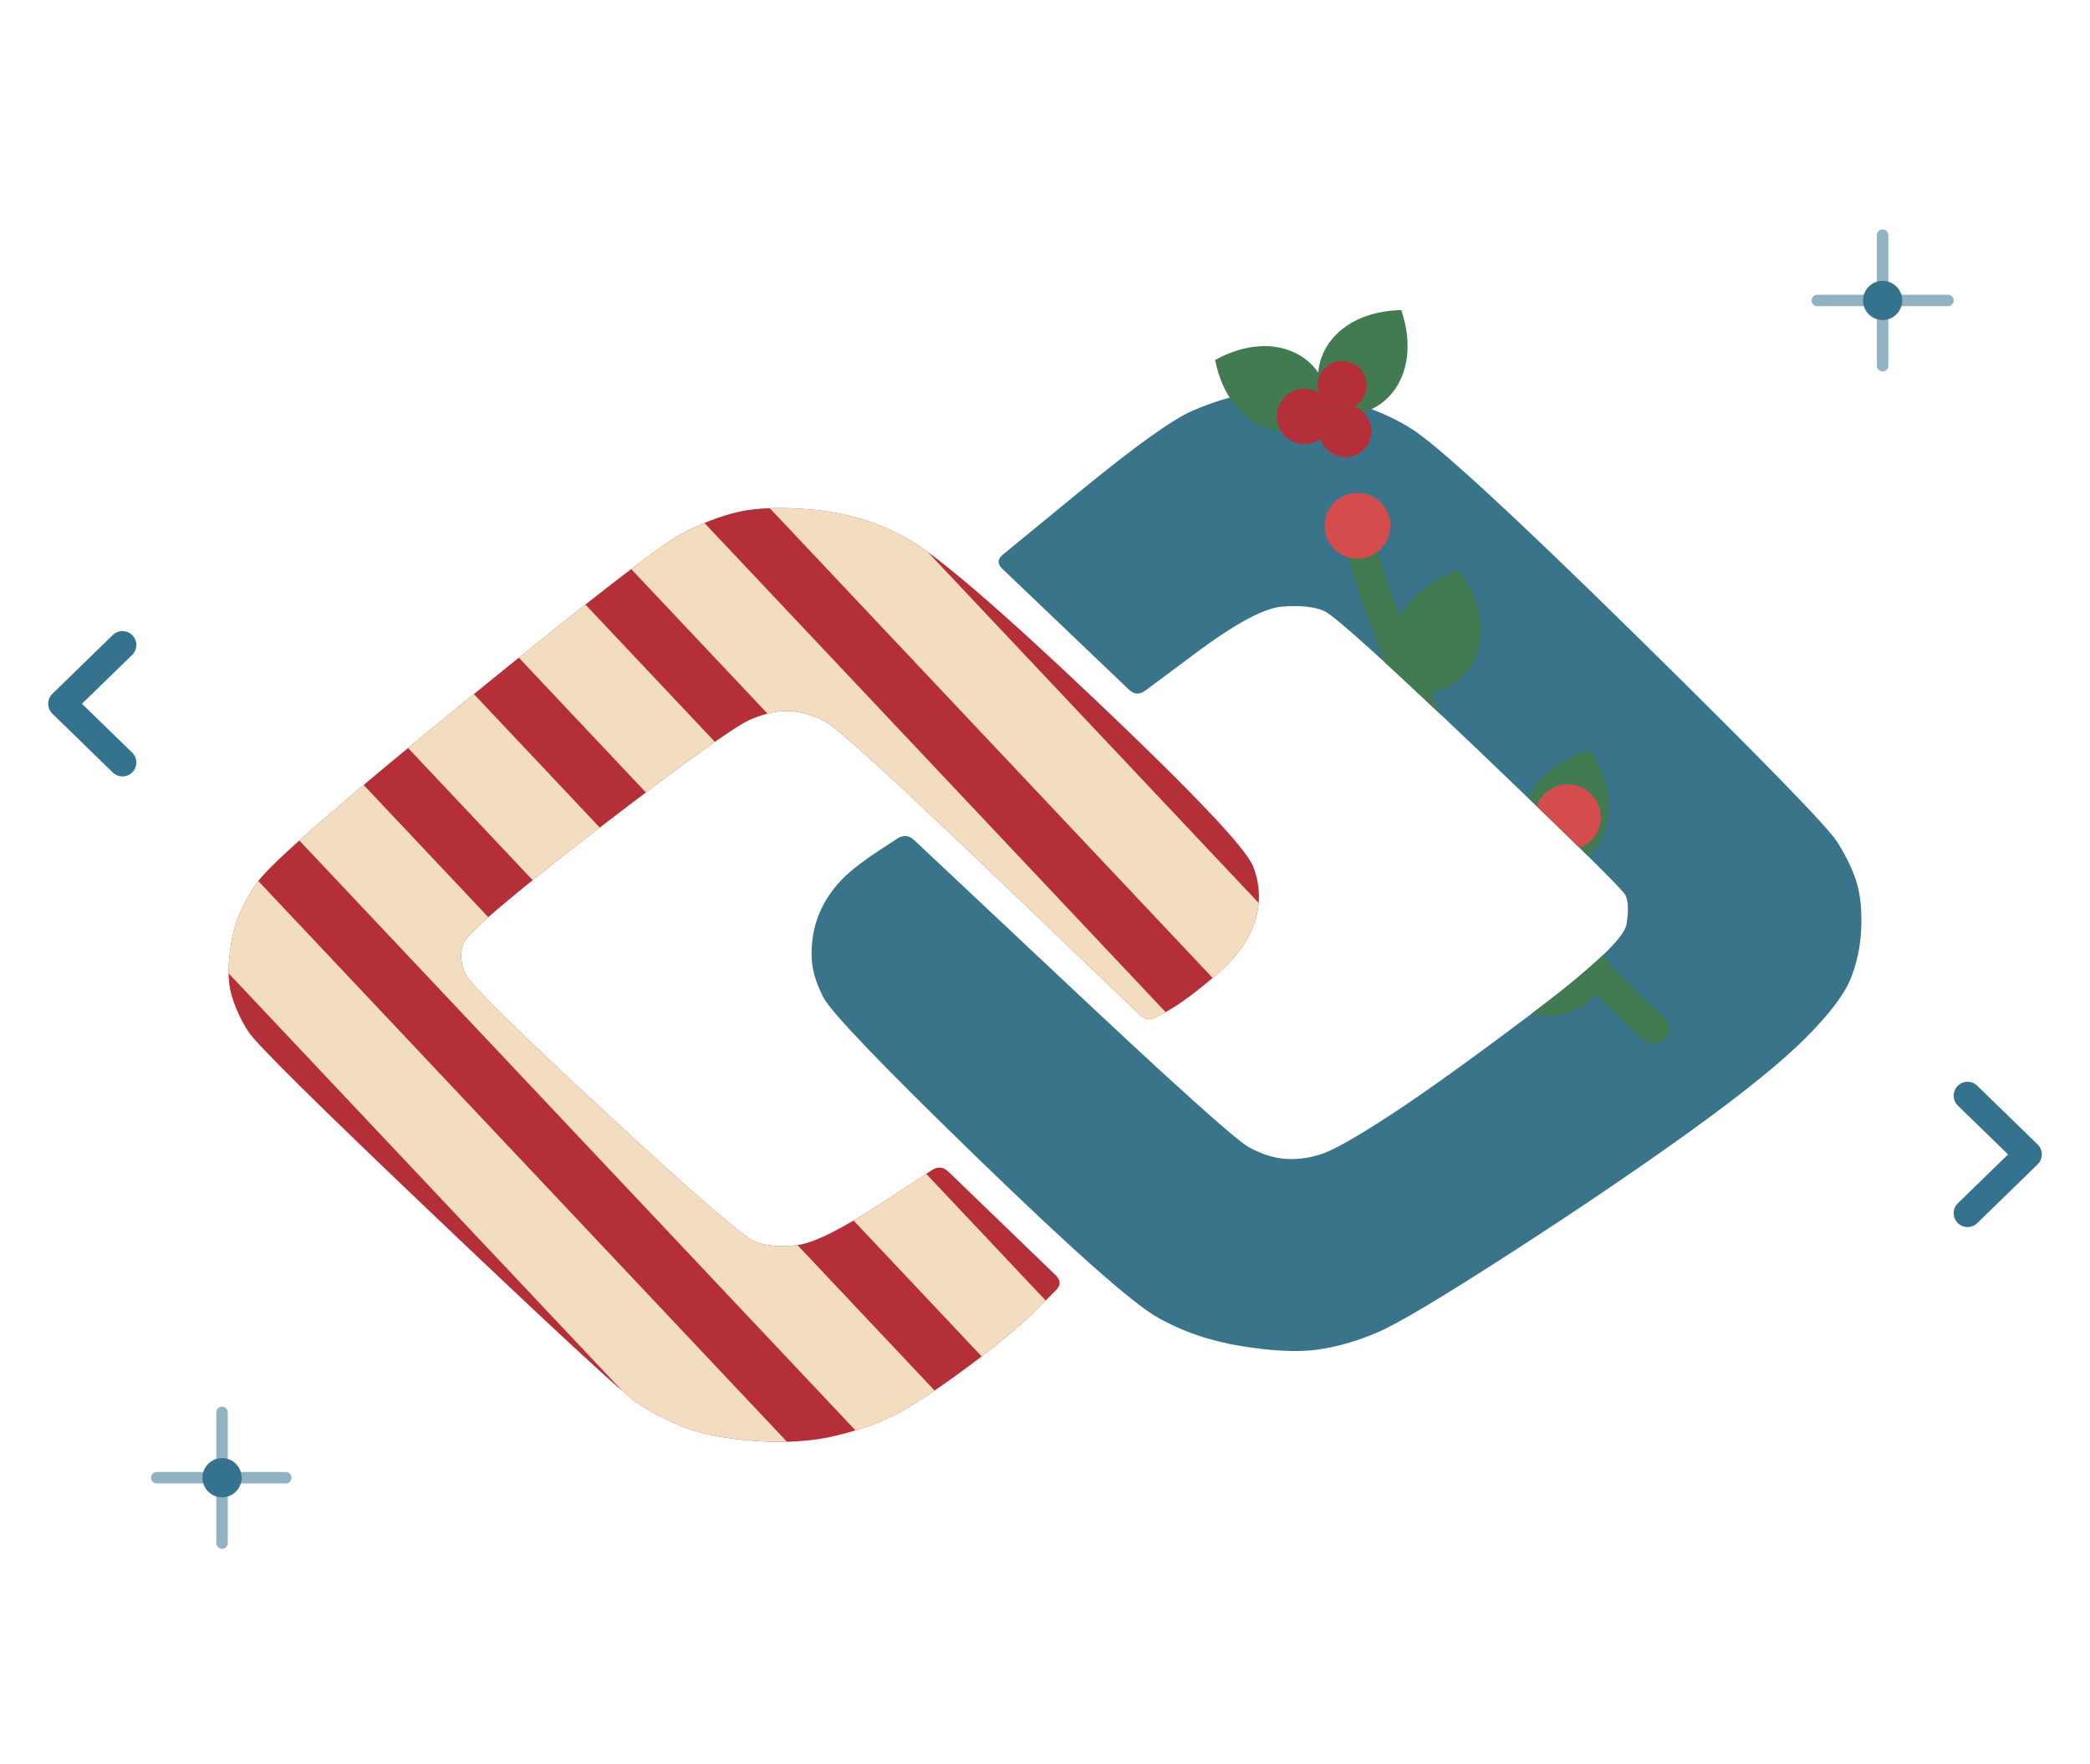
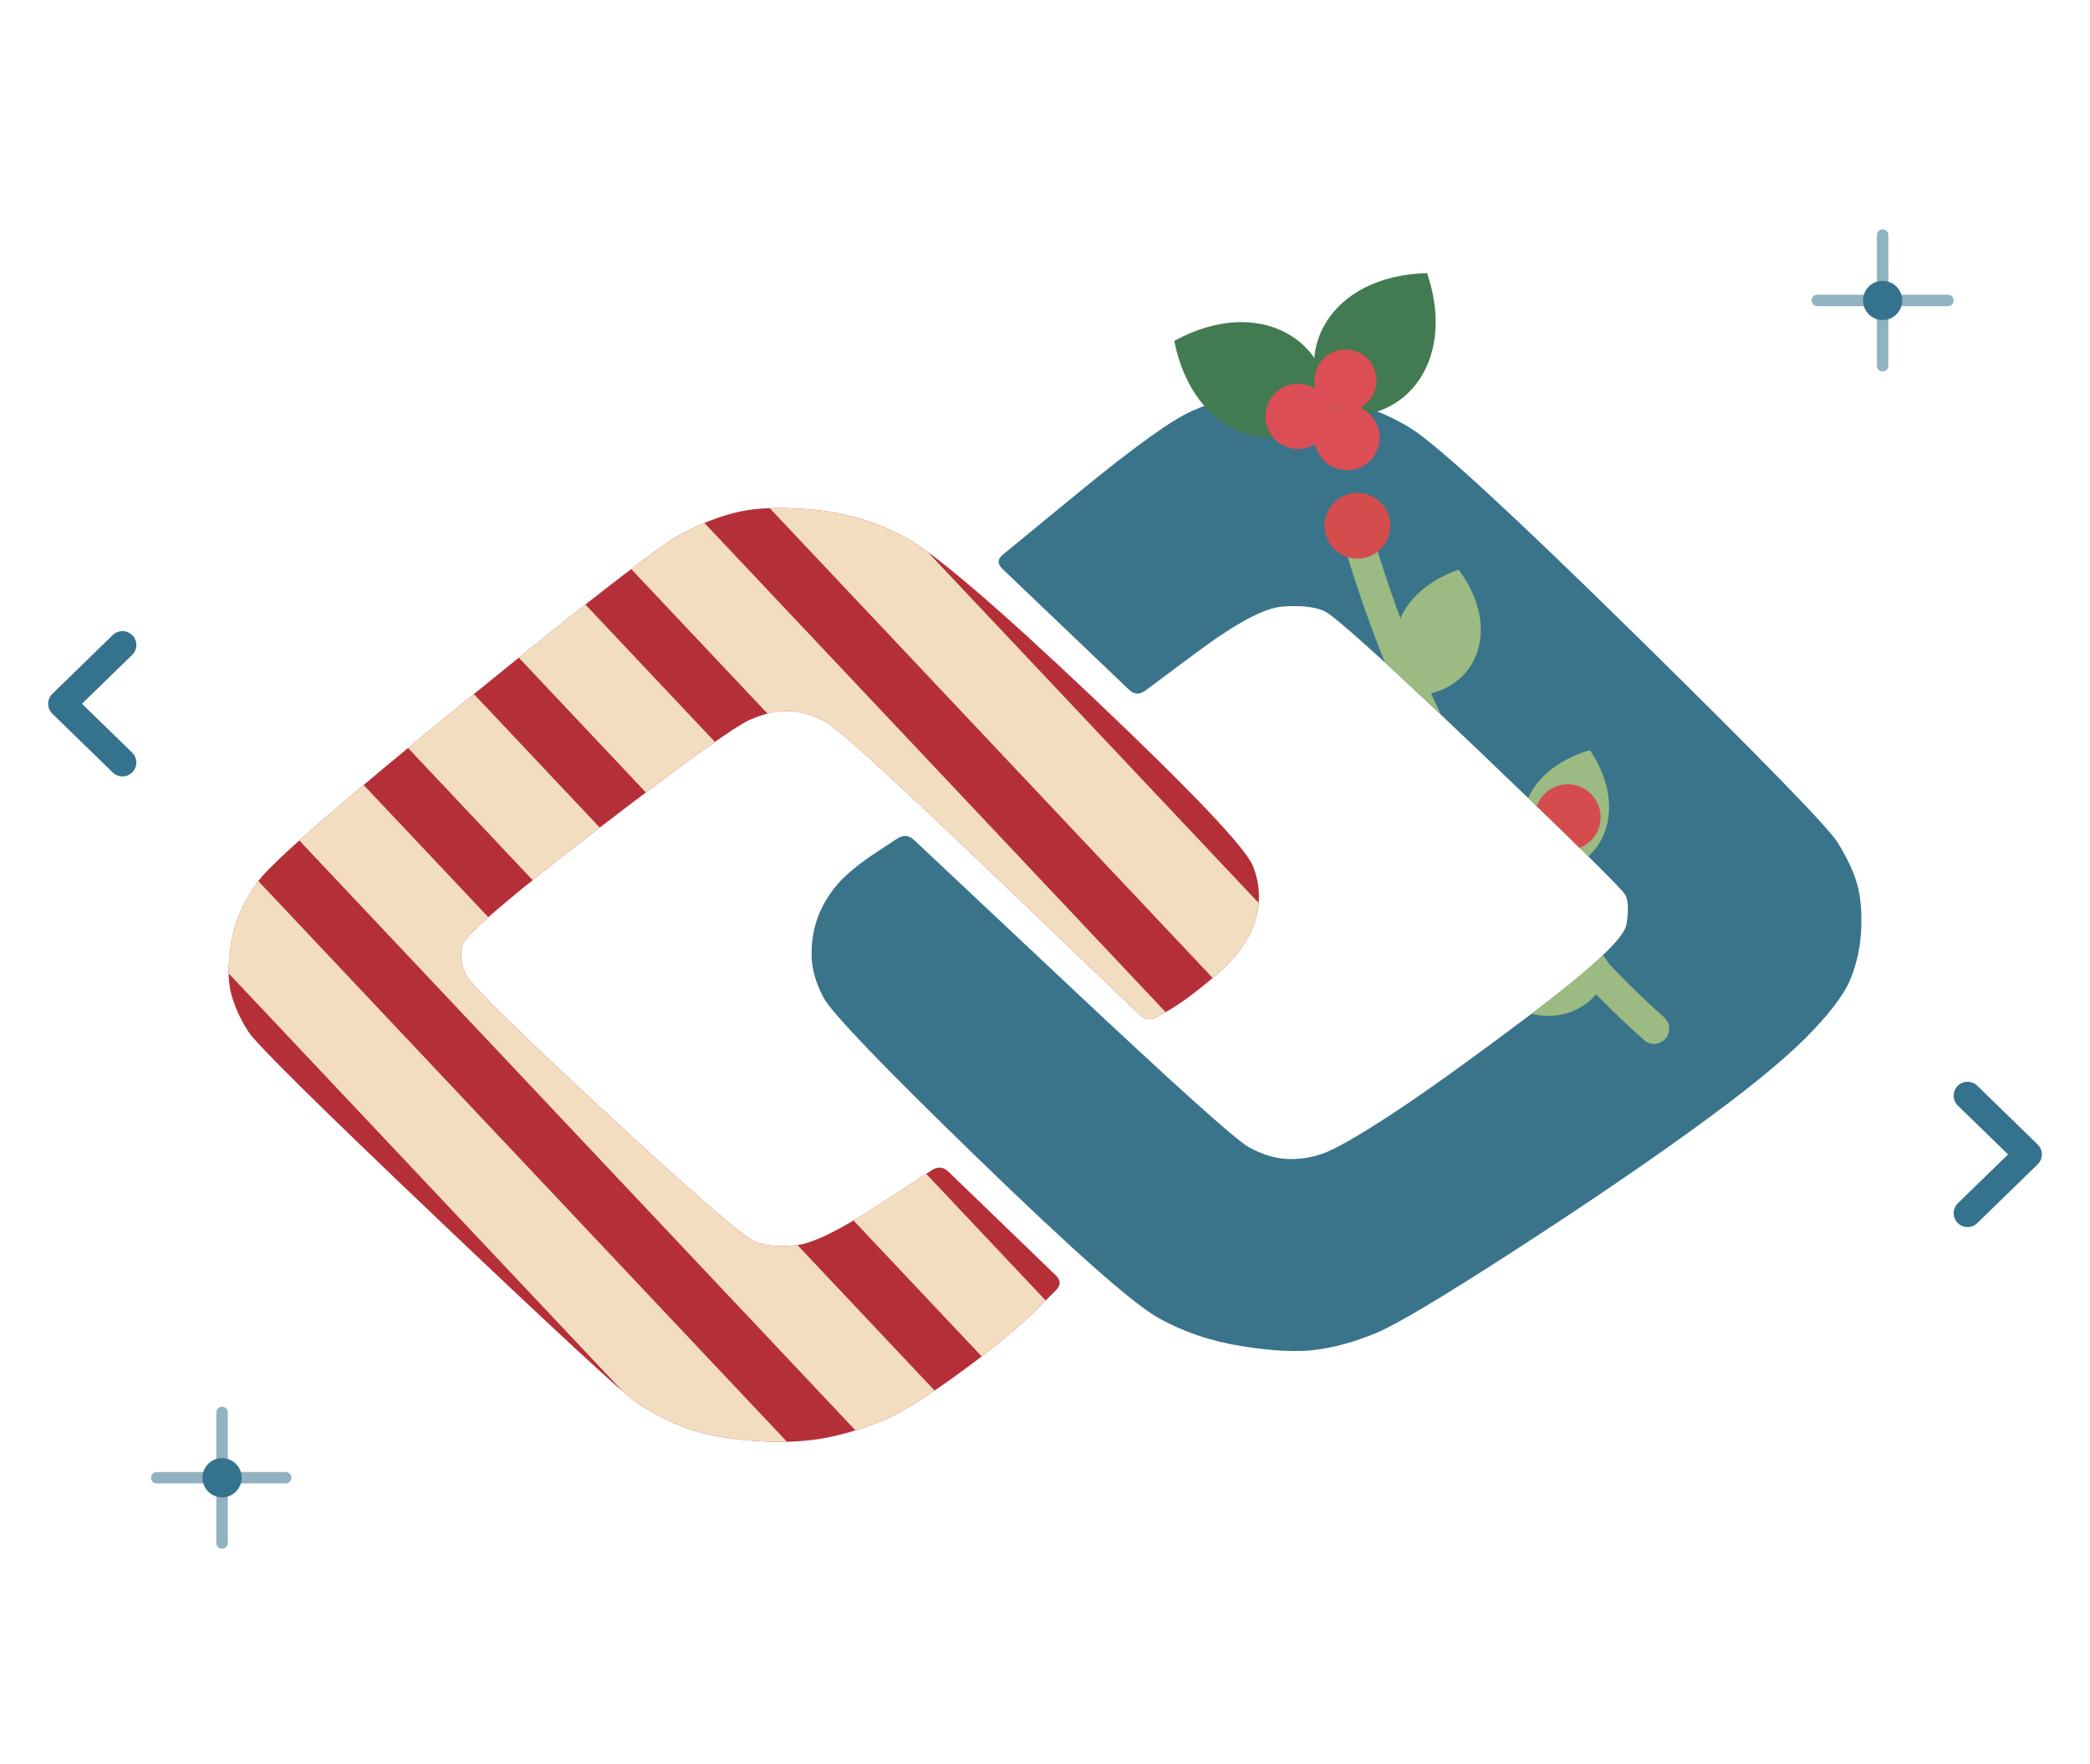
<svg xmlns="http://www.w3.org/2000/svg" width="1280" height="1080" viewBox="-140 -240 1280 1080" role="img" aria-labelledby="title desc">
  <defs>
    <clipPath id="left">
      <path d="M312.200 73.490 Q329.340 69.530 358.350 72.170 Q387.360 74.800 413.740 88.650 Q440.110 102.500 530.440 188.210 Q620.770 273.930 627.360 290.410 Q633.960 306.890 628.680 324.040 Q623.410 341.180 604.950 357.000 Q586.480 372.830 574.620 379.420 L568.510 382.810 Q562.750 386.010 557.990 381.450 L469.780 297.000 Q376.810 207.990 365.600 202.060 Q354.400 196.120 343.850 195.460 Q333.300 194.800 319.450 200.740 Q305.600 206.670 225.820 267.990 Q146.040 329.310 143.410 338.540 Q140.770 347.770 145.380 357.000 Q150.000 366.230 231.100 441.400 Q312.200 516.560 322.750 520.520 Q333.300 524.470 348.460 522.500 Q363.630 520.520 399.890 496.780 L430.640 476.660 Q436.150 473.050 440.900 477.620 L506.570 541.000 Q511.320 545.570 506.650 550.240 L495.490 561.400 Q479.670 577.220 451.980 597.660 Q424.290 618.100 409.120 626.010 Q393.960 633.930 372.200 639.200 Q350.440 644.470 322.750 642.500 Q295.060 640.520 278.570 633.930 Q262.090 627.330 249.560 618.760 Q237.030 610.190 128.240 506.670 Q19.450 403.160 12.200 391.950 Q4.950 380.740 1.650 368.870 Q-1.650 357.000 1.650 337.220 Q4.950 317.440 18.130 299.640 Q31.320 281.840 144.730 189.530 Q258.130 97.220 276.590 87.330 Q295.060 77.440 312.200 73.490 Z" />
    </clipPath>
    <clipPath id="right">
      <path d="M624.730 0.960 Q640.550 -1.680 670.220 2.940 Q699.890 7.550 723.630 22.060 Q747.360 36.560 862.090 149.310 Q976.810 262.060 985.380 275.900 Q993.960 289.750 997.250 300.960 Q1000.550 312.170 999.890 328.650 Q999.230 345.130 993.300 359.640 Q987.360 374.150 965.600 395.900 Q943.850 417.660 896.370 451.950 Q848.900 486.230 785.600 527.110 Q722.310 567.990 703.850 575.900 Q685.380 583.820 667.580 586.450 Q649.780 589.090 620.770 584.470 Q591.760 579.860 568.680 566.670 Q545.600 553.490 458.570 469.090 Q371.540 384.690 364.290 370.850 Q357.030 357.000 357.030 344.470 Q357.030 331.950 360.990 321.400 Q364.950 310.850 372.860 301.620 Q380.770 292.390 397.910 281.180 L409.540 273.580 Q415.060 269.970 419.860 274.480 L513.960 362.940 Q612.860 455.900 624.730 462.500 Q636.590 469.090 647.800 469.750 Q659.010 470.410 670.220 466.450 Q681.430 462.500 711.760 442.720 Q742.090 422.940 798.130 380.740 Q854.180 338.540 856.150 326.010 Q858.130 313.490 855.490 308.210 Q852.860 302.940 766.480 220.520 Q680.110 138.100 670.880 134.140 Q661.650 130.190 645.170 131.510 Q628.680 132.830 592.420 159.860 L561.440 182.950 Q556.150 186.890 551.380 182.340 L473.890 108.360 Q469.120 103.820 474.220 99.640 L520.550 61.620 Q571.980 19.420 590.440 11.510 Q608.900 3.600 624.730 0.960 Z" />
    </clipPath>
    <clipPath id="both">
      <path d="M312.200 73.490 Q329.340 69.530 358.350 72.170 Q387.360 74.800 413.740 88.650 Q440.110 102.500 530.440 188.210 Q620.770 273.930 627.360 290.410 Q633.960 306.890 628.680 324.040 Q623.410 341.180 604.950 357.000 Q586.480 372.830 574.620 379.420 L568.510 382.810 Q562.750 386.010 557.990 381.450 L469.780 297.000 Q376.810 207.990 365.600 202.060 Q354.400 196.120 343.850 195.460 Q333.300 194.800 319.450 200.740 Q305.600 206.670 225.820 267.990 Q146.040 329.310 143.410 338.540 Q140.770 347.770 145.380 357.000 Q150.000 366.230 231.100 441.400 Q312.200 516.560 322.750 520.520 Q333.300 524.470 348.460 522.500 Q363.630 520.520 399.890 496.780 L430.640 476.660 Q436.150 473.050 440.900 477.620 L506.570 541.000 Q511.320 545.570 506.650 550.240 L495.490 561.400 Q479.670 577.220 451.980 597.660 Q424.290 618.100 409.120 626.010 Q393.960 633.930 372.200 639.200 Q350.440 644.470 322.750 642.500 Q295.060 640.520 278.570 633.930 Q262.090 627.330 249.560 618.760 Q237.030 610.190 128.240 506.670 Q19.450 403.160 12.200 391.950 Q4.950 380.740 1.650 368.870 Q-1.650 357.000 1.650 337.220 Q4.950 317.440 18.130 299.640 Q31.320 281.840 144.730 189.530 Q258.130 97.220 276.590 87.330 Q295.060 77.440 312.200 73.490 Z M624.730 0.960 Q640.550 -1.680 670.220 2.940 Q699.890 7.550 723.630 22.060 Q747.360 36.560 862.090 149.310 Q976.810 262.060 985.380 275.900 Q993.960 289.750 997.250 300.960 Q1000.550 312.170 999.890 328.650 Q999.230 345.130 993.300 359.640 Q987.360 374.150 965.600 395.900 Q943.850 417.660 896.370 451.950 Q848.900 486.230 785.600 527.110 Q722.310 567.990 703.850 575.900 Q685.380 583.820 667.580 586.450 Q649.780 589.090 620.770 584.470 Q591.760 579.860 568.680 566.670 Q545.600 553.490 458.570 469.090 Q371.540 384.690 364.290 370.850 Q357.030 357.000 357.030 344.470 Q357.030 331.950 360.990 321.400 Q364.950 310.850 372.860 301.620 Q380.770 292.390 397.910 281.180 L409.540 273.580 Q415.060 269.970 419.860 274.480 L513.960 362.940 Q612.860 455.900 624.730 462.500 Q636.590 469.090 647.800 469.750 Q659.010 470.410 670.220 466.450 Q681.430 462.500 711.760 442.720 Q742.090 422.940 798.130 380.740 Q854.180 338.540 856.150 326.010 Q858.130 313.490 855.490 308.210 Q852.860 302.940 766.480 220.520 Q680.110 138.100 670.880 134.140 Q661.650 130.190 645.170 131.510 Q628.680 132.830 592.420 159.860 L561.440 182.950 Q556.150 186.890 551.380 182.340 L473.890 108.360 Q469.120 103.820 474.220 99.640 L520.550 61.620 Q571.980 19.420 590.440 11.510 Q608.900 3.600 624.730 0.960 Z" />
    </clipPath>
  </defs>
  <g id="supporting-art" />
  <g id="native-links">
    <path d="M312.200 73.490 Q329.340 69.530 358.350 72.170 Q387.360 74.800 413.740 88.650 Q440.110 102.500 530.440 188.210 Q620.770 273.930 627.360 290.410 Q633.960 306.890 628.680 324.040 Q623.410 341.180 604.950 357.000 Q586.480 372.830 574.620 379.420 L568.510 382.810 Q562.750 386.010 557.990 381.450 L469.780 297.000 Q376.810 207.990 365.600 202.060 Q354.400 196.120 343.850 195.460 Q333.300 194.800 319.450 200.740 Q305.600 206.670 225.820 267.990 Q146.040 329.310 143.410 338.540 Q140.770 347.770 145.380 357.000 Q150.000 366.230 231.100 441.400 Q312.200 516.560 322.750 520.520 Q333.300 524.470 348.460 522.500 Q363.630 520.520 399.890 496.780 L430.640 476.660 Q436.150 473.050 440.900 477.620 L506.570 541.000 Q511.320 545.570 506.650 550.240 L495.490 561.400 Q479.670 577.220 451.980 597.660 Q424.290 618.100 409.120 626.010 Q393.960 633.930 372.200 639.200 Q350.440 644.470 322.750 642.500 Q295.060 640.520 278.570 633.930 Q262.090 627.330 249.560 618.760 Q237.030 610.190 128.240 506.670 Q19.450 403.160 12.200 391.950 Q4.950 380.740 1.650 368.870 Q-1.650 357.000 1.650 337.220 Q4.950 317.440 18.130 299.640 Q31.320 281.840 144.730 189.530 Q258.130 97.220 276.590 87.330 Q295.060 77.440 312.200 73.490 Z" fill="#B52F39" id="left-link" />
    <path d="M624.730 0.960 Q640.550 -1.680 670.220 2.940 Q699.890 7.550 723.630 22.060 Q747.360 36.560 862.090 149.310 Q976.810 262.060 985.380 275.900 Q993.960 289.750 997.250 300.960 Q1000.550 312.170 999.890 328.650 Q999.230 345.130 993.300 359.640 Q987.360 374.150 965.600 395.900 Q943.850 417.660 896.370 451.950 Q848.900 486.230 785.600 527.110 Q722.310 567.990 703.850 575.900 Q685.380 583.820 667.580 586.450 Q649.780 589.090 620.770 584.470 Q591.760 579.860 568.680 566.670 Q545.600 553.490 458.570 469.090 Q371.540 384.690 364.290 370.850 Q357.030 357.000 357.030 344.470 Q357.030 331.950 360.990 321.400 Q364.950 310.850 372.860 301.620 Q380.770 292.390 397.910 281.180 L409.540 273.580 Q415.060 269.970 419.860 274.480 L513.960 362.940 Q612.860 455.900 624.730 462.500 Q636.590 469.090 647.800 469.750 Q659.010 470.410 670.220 466.450 Q681.430 462.500 711.760 442.720 Q742.090 422.940 798.130 380.740 Q854.180 338.540 856.150 326.010 Q858.130 313.490 855.490 308.210 Q852.860 302.940 766.480 220.520 Q680.110 138.100 670.880 134.140 Q661.650 130.190 645.170 131.510 Q628.680 132.830 592.420 159.860 L561.440 182.950 Q556.150 186.890 551.380 182.340 L473.890 108.360 Q469.120 103.820 474.220 99.640 L520.550 61.620 Q571.980 19.420 590.440 11.510 Q608.900 3.600 624.730 0.960 Z" fill="#39748B" id="right-link" />
  </g>
  <g id="integrated-details">
    <g clip-path="url(#left)">
      <path d="M-300 0 L360 700" fill="none" stroke="#F3DDC0" stroke-width="52" stroke-linecap="round" stroke-linejoin="round" />
      <path d="M-180 0 L480 700" fill="none" stroke="#F3DDC0" stroke-width="52" stroke-linecap="round" stroke-linejoin="round" />
      <path d="M-60 0 L600 700" fill="none" stroke="#F3DDC0" stroke-width="52" stroke-linecap="round" stroke-linejoin="round" />
      <path d="M60 0 L720 700" fill="none" stroke="#F3DDC0" stroke-width="52" stroke-linecap="round" stroke-linejoin="round" />
      <path d="M180 0 L840 700" fill="none" stroke="#F3DDC0" stroke-width="52" stroke-linecap="round" stroke-linejoin="round" />
      <path d="M300 0 L960 700" fill="none" stroke="#F3DDC0" stroke-width="52" stroke-linecap="round" stroke-linejoin="round" />
      <path d="M420 0 L1080 700" fill="none" stroke="#F3DDC0" stroke-width="52" stroke-linecap="round" stroke-linejoin="round" />
      <path d="M540 0 L1200 700" fill="none" stroke="#F3DDC0" stroke-width="52" stroke-linecap="round" stroke-linejoin="round" />
      <path d="M660 0 L1320 700" fill="none" stroke="#F3DDC0" stroke-width="52" stroke-linecap="round" stroke-linejoin="round" />
      <path d="M780 0 L1440 700" fill="none" stroke="#F3DDC0" stroke-width="52" stroke-linecap="round" stroke-linejoin="round" />
      <path d="M900 0 L1560 700" fill="none" stroke="#F3DDC0" stroke-width="52" stroke-linecap="round" stroke-linejoin="round" />
      <path d="M1020 0 L1680 700" fill="none" stroke="#F3DDC0" stroke-width="52" stroke-linecap="round" stroke-linejoin="round" />
      <path d="M1140 0 L1800 700" fill="none" stroke="#F3DDC0" stroke-width="52" stroke-linecap="round" stroke-linejoin="round" />
    </g>
    <g clip-path="url(#right)">
      <g transform="translate(873 390) rotate(-35) scale(1.55)">
-         <path d="M0 0 Q-25 -105 15 -225" fill="none" stroke="#427B51" stroke-width="12" stroke-linecap="round" stroke-linejoin="round" />
+         <path d="M0 0 Q-25 -105 15 -225" fill="none" stroke="#9BBB82" stroke-width="12" stroke-linecap="round" stroke-linejoin="round" />
        <g transform="translate(0 -30) rotate(-62) scale(0.45)">
-           <path d="M0 0 C-45 -18 -53 -76 0 -115 C53 -76 45 -18 0 0Z" fill="#427B51" />
+           <path d="M0 0 C-45 -18 -53 -76 0 -115 C53 -76 45 -18 0 0Z" fill="#9BBB82" />
        </g>
        <g transform="translate(0 -75) rotate(55) scale(0.45)">
-           <path d="M0 0 C-45 -18 -53 -76 0 -115 C53 -76 45 -18 0 0Z" fill="#427B51" />
+           <path d="M0 0 C-45 -18 -53 -76 0 -115 C53 -76 45 -18 0 0Z" fill="#9BBB82" />
        </g>
        <g transform="translate(0 -119) rotate(-60) scale(0.45)">
-           <path d="M0 0 C-45 -18 -53 -76 0 -115 C53 -76 45 -18 0 0Z" fill="#427B51" />
+           <path d="M0 0 C-45 -18 -53 -76 0 -115 C53 -76 45 -18 0 0Z" fill="#9BBB82" />
        </g>
        <g transform="translate(0 -161) rotate(52) scale(0.45)">
-           <path d="M0 0 C-45 -18 -53 -76 0 -115 C53 -76 45 -18 0 0Z" fill="#427B51" />
+           <path d="M0 0 C-45 -18 -53 -76 0 -115 C53 -76 45 -18 0 0Z" fill="#9BBB82" />
        </g>
        <circle cx="18" cy="-230" r="13" fill="#D44D4C" />
        <circle cx="-21" cy="-160" r="13" fill="#D44D4C" />
        <circle cx="20" cy="-88" r="13" fill="#D44D4C" />
      </g>
    </g>
  </g>
  <g id="overhanging-details">
-     <g transform="translate(674 13) rotate(-65) scale(0.67)">
+     <g transform="translate(674 13) rotate(-65) scale(0.91)">
      <path d="M0 0 C-45 -18 -53 -76 0 -115 C53 -76 45 -18 0 0Z" fill="#427B51" />
    </g>
-     <g transform="translate(674 13) rotate(35) scale(0.67)">
+     <g transform="translate(674 13) rotate(35) scale(0.91)">
      <path d="M0 0 C-45 -18 -53 -76 0 -115 C53 -76 45 -18 0 0Z" fill="#427B51" />
    </g>
-     <circle cx="659" cy="15" r="17" fill="#B52F39" />
-     <circle cx="684" cy="24" r="16" fill="#B52F39" />
-     <circle cx="682" cy="-4" r="15" fill="#B52F39" />
+     <circle cx="655" cy="15" r="20" fill="#DB4E55" />
+     <circle cx="685" cy="28" r="20" fill="#DB4E55" />
+     <circle cx="684" cy="-7" r="19" fill="#DB4E55" />
  </g>
  <g id="channel-dev-construction">
    <path d="M-65 155 L-102 191 L-65 227 M1065 431 L1102 467 L1065 503" fill="none" stroke="#34728E" stroke-width="17" stroke-linecap="round" stroke-linejoin="round" />
    <path d="M-44 665 L35 665 M-4 625 L-4 705 M973 -56 L1053 -56 M1013 -96 L1013 -16" fill="none" stroke="#34728E" stroke-width="7" stroke-linecap="round" stroke-linejoin="round" opacity=".55" />
    <circle cx="-4" cy="665" r="12" fill="#34728E" />
    <circle cx="1013" cy="-56" r="12" fill="#34728E" />
  </g>
</svg>
